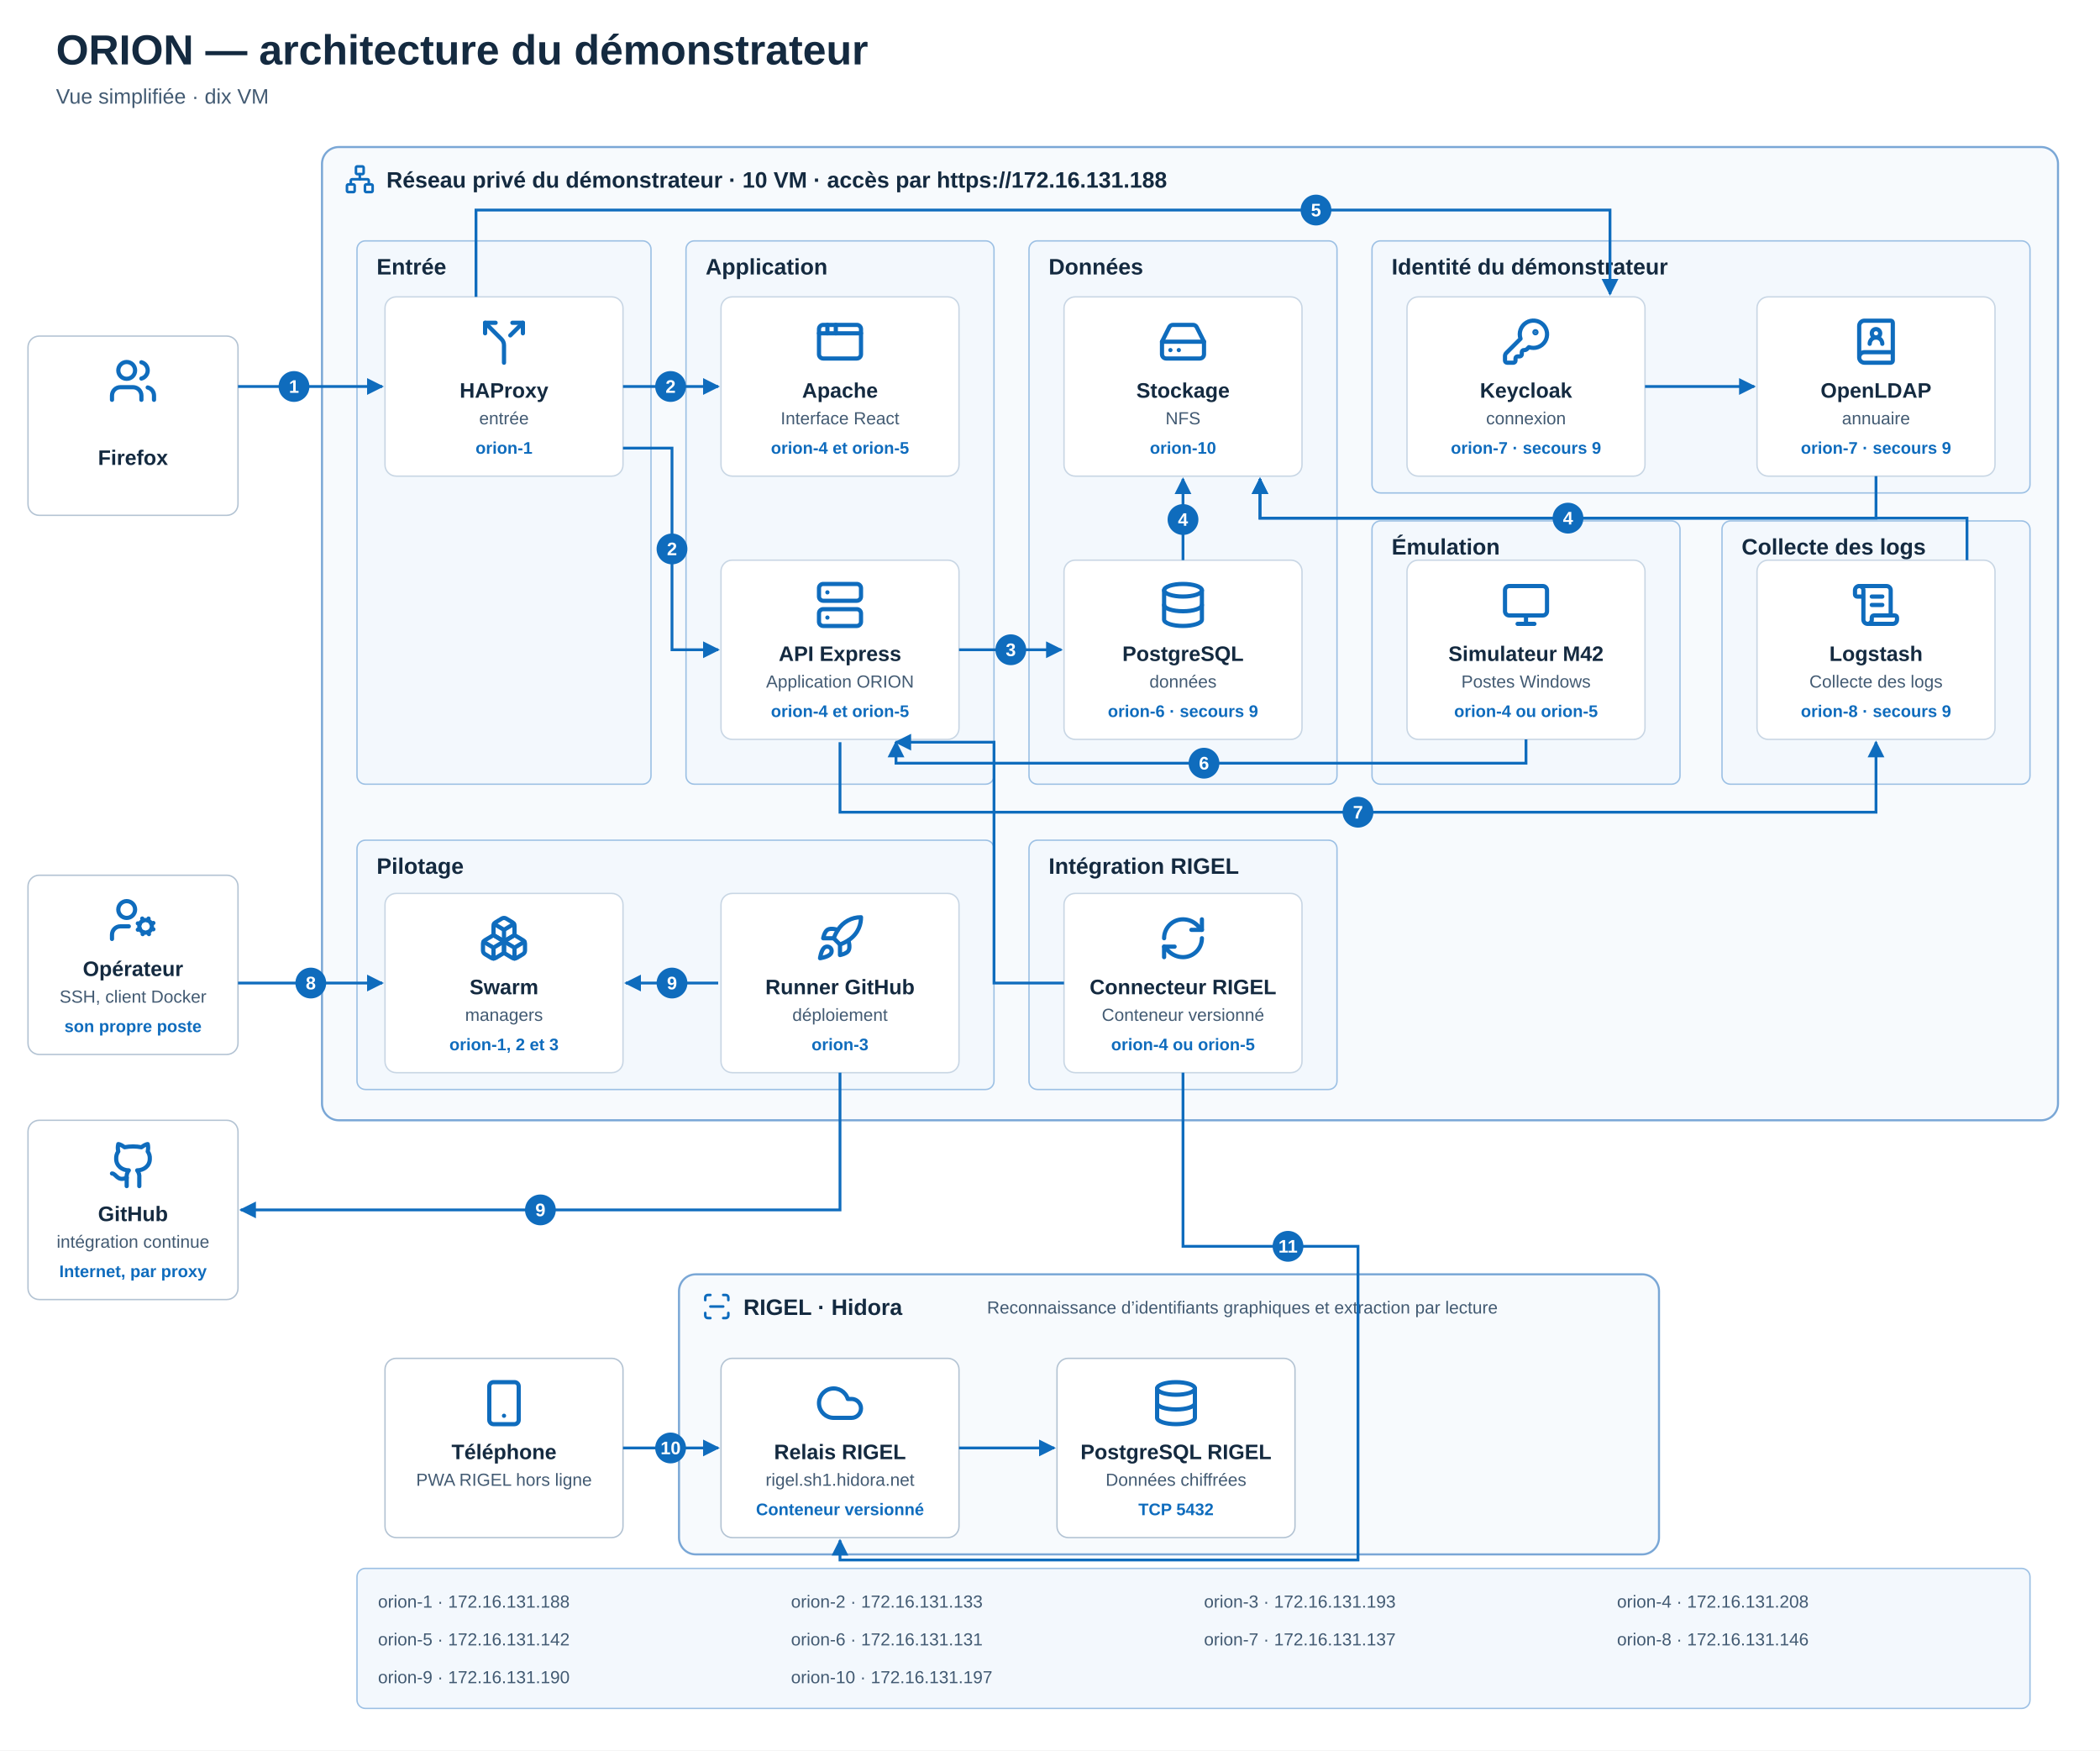
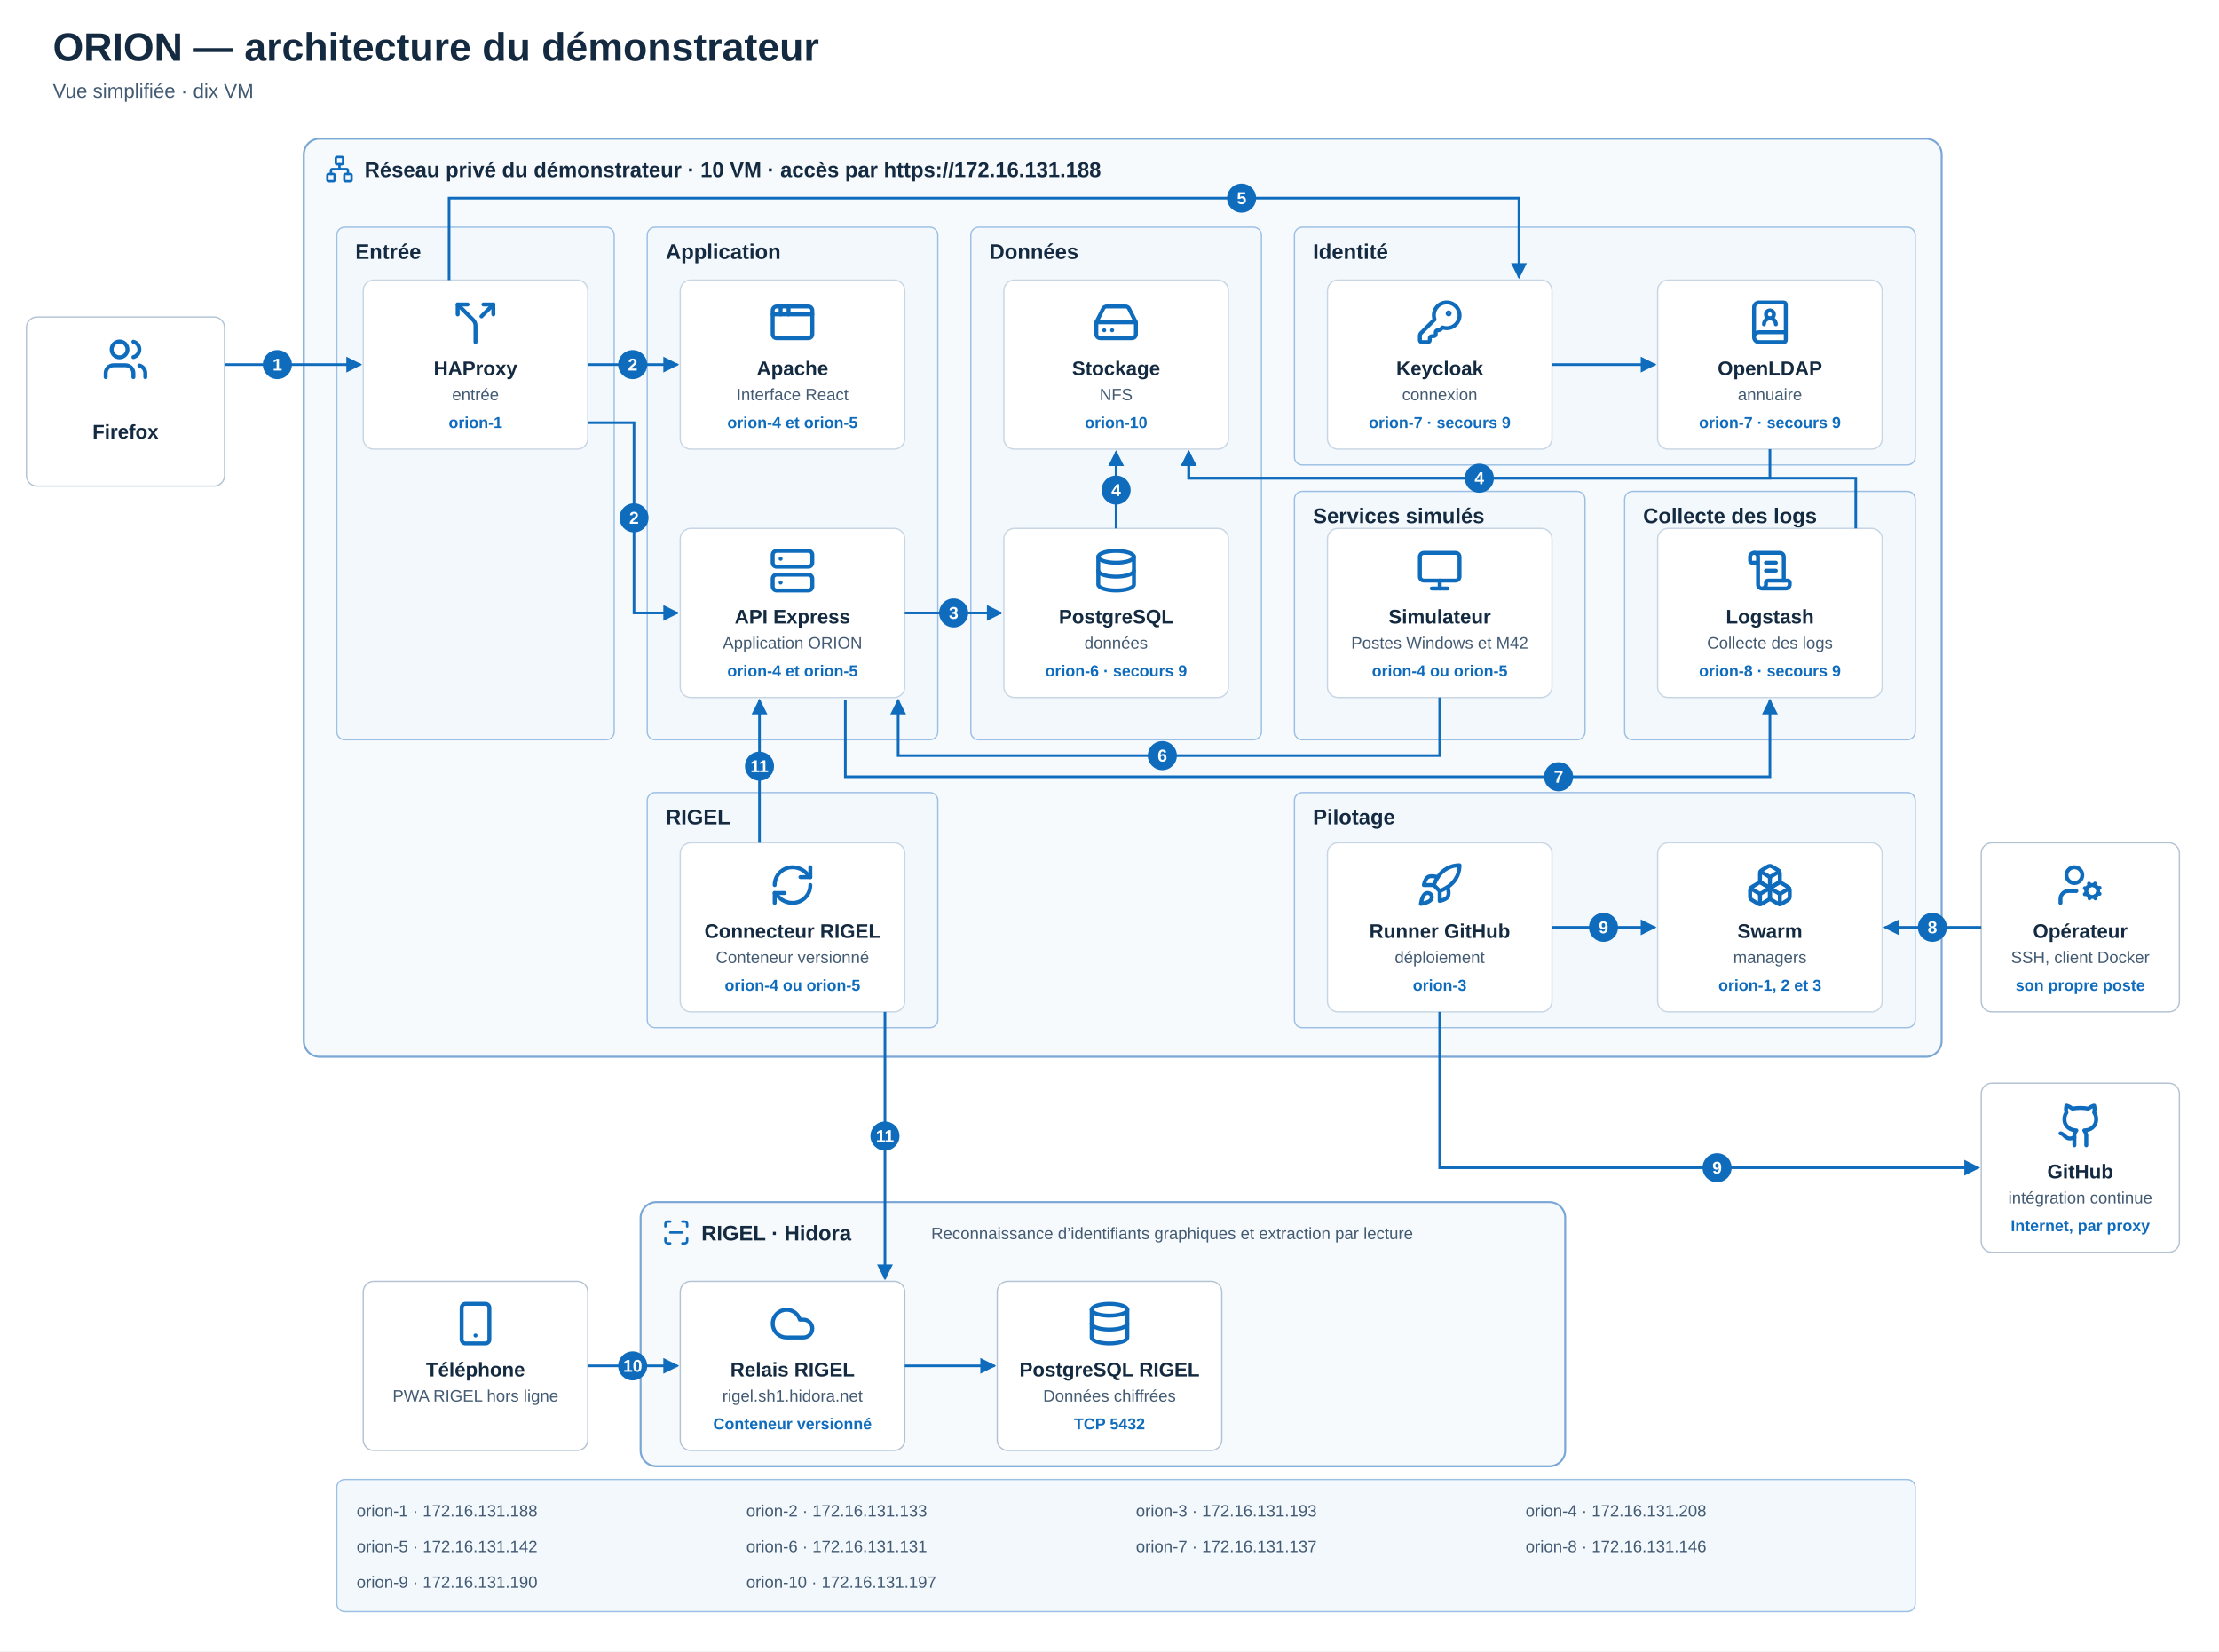
- <svg xmlns="http://www.w3.org/2000/svg" width="1500" height="1250" viewBox="0 0 1500 1250" role="img" aria-labelledby="title desc">
+ <svg xmlns="http://www.w3.org/2000/svg" width="1680" height="1250" viewBox="0 0 1680 1250" role="img" aria-labelledby="title desc">
  <defs>
    <marker id="arrow" viewBox="0 0 10 10" refX="9" refY="5" markerWidth="6" markerHeight="6" orient="auto">
      <path d="M0 0 L10 5 L0 10 Z" fill="#0f6cbd" />
    </marker>
    <marker id="arrow-start" viewBox="0 0 10 10" refX="1" refY="5" markerWidth="6" markerHeight="6" orient="auto">
      <path d="M10 0 L0 5 L10 10 Z" fill="#0f6cbd" />
    </marker>
    <symbol id="i-users" viewBox="0 0 24 24" fill="none" stroke="currentColor" stroke-width="2" stroke-linecap="round" stroke-linejoin="round">
      <path d="M16 21v-2a4 4 0 0 0-4-4H6a4 4 0 0 0-4 4v2" />
      <circle cx="9" cy="7" r="4" />
      <path d="M22 21v-2a4 4 0 0 0-3-3.87" />
      <path d="M16 3.13a4 4 0 0 1 0 7.75" />
    </symbol>
    <symbol id="i-user-cog" viewBox="0 0 24 24" fill="none" stroke="currentColor" stroke-width="2" stroke-linecap="round" stroke-linejoin="round">
      <circle cx="18" cy="15" r="3" />
      <circle cx="9" cy="7" r="4" />
      <path d="M10 15H6a4 4 0 0 0-4 4v2" />
      <path d="m21.7 16.4-.9-.3" />
      <path d="m15.2 13.9-.9-.3" />
      <path d="m16.6 18.7.3-.9" />
      <path d="m19.1 12.2.3-.9" />
      <path d="m19.6 18.7-.4-1" />
      <path d="m16.8 12.3-.4-1" />
      <path d="m14.3 16.6 1-.4" />
      <path d="m20.7 13.8 1-.4" />
    </symbol>
    <symbol id="i-github" viewBox="0 0 24 24" fill="none" stroke="currentColor" stroke-width="2" stroke-linecap="round" stroke-linejoin="round">
      <path d="M15 22v-4a4.8 4.8 0 0 0-1-3.5c3 0 6-2 6-5.5.08-1.25-.27-2.48-1-3.5.28-1.15.28-2.35 0-3.5 0 0-1 0-3 1.5-2.64-.5-5.36-.5-8 0C6 2 5 2 5 2c-.3 1.15-.3 2.35 0 3.5A5.403 5.403 0 0 0 4 9c0 3.5 3 5.5 6 5.5-.39.49-.68 1.05-.85 1.65-.17.6-.22 1.23-.15 1.85v4" />
      <path d="M9 18c-4.51 2-5-2-7-2" />
    </symbol>
    <symbol id="i-network" viewBox="0 0 24 24" fill="none" stroke="currentColor" stroke-width="2" stroke-linecap="round" stroke-linejoin="round">
      <rect x="16" y="16" width="6" height="6" rx="1" />
      <rect x="2" y="16" width="6" height="6" rx="1" />
      <rect x="9" y="2" width="6" height="6" rx="1" />
      <path d="M5 16v-3a1 1 0 0 1 1-1h12a1 1 0 0 1 1 1v3" />
      <path d="M12 12V8" />
    </symbol>
    <symbol id="i-split" viewBox="0 0 24 24" fill="none" stroke="currentColor" stroke-width="2" stroke-linecap="round" stroke-linejoin="round">
      <path d="M16 3h5v5" />
      <path d="M8 3H3v5" />
      <path d="M12 22v-8.3a4 4 0 0 0-1.172-2.872L3 3" />
      <path d="m15 9 6-6" />
    </symbol>
    <symbol id="i-app-window" viewBox="0 0 24 24" fill="none" stroke="currentColor" stroke-width="2" stroke-linecap="round" stroke-linejoin="round">
      <rect x="2" y="4" width="20" height="16" rx="2" />
      <path d="M10 4v4" />
      <path d="M2 8h20" />
      <path d="M6 4v4" />
    </symbol>
    <symbol id="i-server" viewBox="0 0 24 24" fill="none" stroke="currentColor" stroke-width="2" stroke-linecap="round" stroke-linejoin="round">
      <rect width="20" height="8" x="2" y="2" rx="2" ry="2" />
      <rect width="20" height="8" x="2" y="14" rx="2" ry="2" />
      <line x1="6" x2="6.01" y1="6" y2="6" />
      <line x1="6" x2="6.01" y1="18" y2="18" />
    </symbol>
    <symbol id="i-hard-drive" viewBox="0 0 24 24" fill="none" stroke="currentColor" stroke-width="2" stroke-linecap="round" stroke-linejoin="round">
      <line x1="22" x2="2" y1="12" y2="12" />
      <path d="M5.45 5.11 2 12v6a2 2 0 0 0 2 2h16a2 2 0 0 0 2-2v-6l-3.45-6.89A2 2 0 0 0 16.76 4H7.24a2 2 0 0 0-1.79 1.11z" />
      <line x1="6" x2="6.01" y1="16" y2="16" />
      <line x1="10" x2="10.01" y1="16" y2="16" />
    </symbol>
    <symbol id="i-database" viewBox="0 0 24 24" fill="none" stroke="currentColor" stroke-width="2" stroke-linecap="round" stroke-linejoin="round">
      <ellipse cx="12" cy="5" rx="9" ry="3" />
      <path d="M3 5V19A9 3 0 0 0 21 19V5" />
      <path d="M3 12A9 3 0 0 0 21 12" />
    </symbol>
    <symbol id="i-key-round" viewBox="0 0 24 24" fill="none" stroke="currentColor" stroke-width="2" stroke-linecap="round" stroke-linejoin="round">
      <path d="M2.586 17.414A2 2 0 0 0 2 18.828V21a1 1 0 0 0 1 1h3a1 1 0 0 0 1-1v-1a1 1 0 0 1 1-1h1a1 1 0 0 0 1-1v-1a1 1 0 0 1 1-1h.172a2 2 0 0 0 1.414-.586l.814-.814a6.5 6.5 0 1 0-4-4z" />
      <circle cx="16.5" cy="7.5" r=".5" fill="currentColor" />
    </symbol>
    <symbol id="i-book-user" viewBox="0 0 24 24" fill="none" stroke="currentColor" stroke-width="2" stroke-linecap="round" stroke-linejoin="round">
      <path d="M15 13a3 3 0 1 0-6 0" />
      <path d="M4 19.5v-15A2.5 2.5 0 0 1 6.5 2H19a1 1 0 0 1 1 1v18a1 1 0 0 1-1 1H6.5a1 1 0 0 1 0-5H20" />
      <circle cx="12" cy="8" r="2" />
    </symbol>
    <symbol id="i-monitor" viewBox="0 0 24 24" fill="none" stroke="currentColor" stroke-width="2" stroke-linecap="round" stroke-linejoin="round">
      <rect width="20" height="14" x="2" y="3" rx="2" />
      <line x1="8" x2="16" y1="21" y2="21" />
      <line x1="12" x2="12" y1="17" y2="21" />
+     </symbol>
+     <symbol id="i-scroll-text" viewBox="0 0 24 24" fill="none" stroke="currentColor" stroke-width="2" stroke-linecap="round" stroke-linejoin="round">
+       <path d="M15 12h-5" />
+       <path d="M15 8h-5" />
+       <path d="M19 17V5a2 2 0 0 0-2-2H4" />
+       <path d="M8 21h12a2 2 0 0 0 2-2v-1a1 1 0 0 0-1-1H11a1 1 0 0 0-1 1v1a2 2 0 1 1-4 0V5a2 2 0 1 0-4 0v2a1 1 0 0 0 1 1h3" />
+     </symbol>
+     <symbol id="i-refresh-cw" viewBox="0 0 24 24" fill="none" stroke="currentColor" stroke-width="2" stroke-linecap="round" stroke-linejoin="round">
+       <path d="M3 12a9 9 0 0 1 9-9 9.75 9.75 0 0 1 6.74 2.74L21 8" />
+       <path d="M21 3v5h-5" />
+       <path d="M21 12a9 9 0 0 1-9 9 9.75 9.75 0 0 1-6.74-2.74L3 16" />
+       <path d="M8 16H3v5" />
+     </symbol>
+     <symbol id="i-rocket" viewBox="0 0 24 24" fill="none" stroke="currentColor" stroke-width="2" stroke-linecap="round" stroke-linejoin="round">
+       <path d="M4.5 16.5c-1.5 1.26-2 5-2 5s3.74-.5 5-2c.71-.84.7-2.13-.09-2.91a2.18 2.18 0 0 0-2.91-.09z" />
+       <path d="m12 15-3-3a22 22 0 0 1 2-3.95A12.88 12.88 0 0 1 22 2c0 2.72-.78 7.5-6 11a22.35 22.35 0 0 1-4 2z" />
+       <path d="M9 12H4s.55-3.03 2-4c1.62-1.08 5 0 5 0" />
+       <path d="M12 15v5s3.03-.55 4-2c1.08-1.62 0-5 0-5" />
    </symbol>
    <symbol id="i-boxes" viewBox="0 0 24 24" fill="none" stroke="currentColor" stroke-width="2" stroke-linecap="round" stroke-linejoin="round">
      <path d="M2.97 12.92A2 2 0 0 0 2 14.63v3.24a2 2 0 0 0 .97 1.71l3 1.8a2 2 0 0 0 2.06 0L12 19v-5.5l-5-3-4.03 2.42Z" />
      <path d="m7 16.5-4.74-2.85" />
      <path d="m7 16.5 5-3" />
      <path d="M7 16.5v5.17" />
      <path d="M12 13.5V19l3.97 2.38a2 2 0 0 0 2.06 0l3-1.8a2 2 0 0 0 .97-1.71v-3.24a2 2 0 0 0-.97-1.71L17 10.5l-5 3Z" />
      <path d="m17 16.5-5-3" />
      <path d="m17 16.5 4.74-2.85" />
      <path d="M17 16.5v5.17" />
      <path d="M7.97 4.42A2 2 0 0 0 7 6.13v4.37l5 3 5-3V6.13a2 2 0 0 0-.97-1.71l-3-1.8a2 2 0 0 0-2.06 0l-3 1.8Z" />
      <path d="M12 8 7.26 5.15" />
      <path d="m12 8 4.74-2.85" />
      <path d="M12 13.5V8" />
-     </symbol>
-     <symbol id="i-rocket" viewBox="0 0 24 24" fill="none" stroke="currentColor" stroke-width="2" stroke-linecap="round" stroke-linejoin="round">
-       <path d="M4.5 16.5c-1.5 1.26-2 5-2 5s3.74-.5 5-2c.71-.84.7-2.13-.09-2.91a2.18 2.18 0 0 0-2.91-.09z" />
-       <path d="m12 15-3-3a22 22 0 0 1 2-3.95A12.88 12.88 0 0 1 22 2c0 2.72-.78 7.5-6 11a22.35 22.35 0 0 1-4 2z" />
-       <path d="M9 12H4s.55-3.03 2-4c1.62-1.08 5 0 5 0" />
-       <path d="M12 15v5s3.03-.55 4-2c1.08-1.62 0-5 0-5" />
-     </symbol>
-     <symbol id="i-refresh-cw" viewBox="0 0 24 24" fill="none" stroke="currentColor" stroke-width="2" stroke-linecap="round" stroke-linejoin="round">
-       <path d="M3 12a9 9 0 0 1 9-9 9.75 9.75 0 0 1 6.74 2.74L21 8" />
-       <path d="M21 3v5h-5" />
-       <path d="M21 12a9 9 0 0 1-9 9 9.75 9.75 0 0 1-6.74-2.74L3 16" />
-       <path d="M8 16H3v5" />
-     </symbol>
-     <symbol id="i-scroll-text" viewBox="0 0 24 24" fill="none" stroke="currentColor" stroke-width="2" stroke-linecap="round" stroke-linejoin="round">
-       <path d="M15 12h-5" />
-       <path d="M15 8h-5" />
-       <path d="M19 17V5a2 2 0 0 0-2-2H4" />
-       <path d="M8 21h12a2 2 0 0 0 2-2v-1a1 1 0 0 0-1-1H11a1 1 0 0 0-1 1v1a2 2 0 1 1-4 0V5a2 2 0 1 0-4 0v2a1 1 0 0 0 1 1h3" />
    </symbol>
    <symbol id="i-smartphone" viewBox="0 0 24 24" fill="none" stroke="currentColor" stroke-width="2" stroke-linecap="round" stroke-linejoin="round">
      <rect width="14" height="20" x="5" y="2" rx="2" ry="2" />
      <path d="M12 18h.01" />
    </symbol>
    <symbol id="i-scan-line" viewBox="0 0 24 24" fill="none" stroke="currentColor" stroke-width="2" stroke-linecap="round" stroke-linejoin="round">
      <path d="M3 7V5a2 2 0 0 1 2-2h2" />
      <path d="M17 3h2a2 2 0 0 1 2 2v2" />
      <path d="M21 17v2a2 2 0 0 1-2 2h-2" />
      <path d="M7 21H5a2 2 0 0 1-2-2v-2" />
      <path d="M7 12h10" />
    </symbol>
    <symbol id="i-cloud" viewBox="0 0 24 24" fill="none" stroke="currentColor" stroke-width="2" stroke-linecap="round" stroke-linejoin="round">
      <path d="M17.5 19H9a7 7 0 1 1 6.71-9h1.79a4.5 4.5 0 1 1 0 9Z" />
    </symbol>
  </defs>
  <style>
text{font-family:'Segoe UI',Arial,Helvetica,sans-serif;fill:#142a40}
.title{font-size:30px;font-weight:bold}
.body{font-size:15px;fill:#425a72}
.frame,.zname{font-size:16px;font-weight:bold}
.vm{font-size:15px;font-weight:bold}
.service{font-size:14px;font-weight:bold}
.cname{font-size:15px;font-weight:bold}
.crole{font-size:12.5px;fill:#425a72}
.cvm{font-size:12px;font-weight:bold;fill:#0f6cbd}
.caption{font-size:12.5px;fill:#425a72}
.vol{font-size:12.5px;font-weight:bold;fill:#24603d}
.tag{font-size:10.5px;font-weight:bold;fill:#0f6cbd;letter-spacing:.3px}
.tag.host{fill:#a06a00}
.badge{font-size:10.5px;font-weight:bold;fill:#254e78;letter-spacing:.5px}
.step{font-size:13px;font-weight:bold;fill:#fff}
.route{font-size:11.5px;font-weight:bold;fill:#0b4f8a;paint-order:stroke;stroke:#fff;stroke-width:4;stroke-linejoin:round}
.flow{fill:none;stroke:#0f6cbd;stroke-width:2}
.auto{stroke-dasharray:6 4}
</style>
-   <rect width="1500" height="1250" fill="#fff" />
+   <rect width="1680" height="1250" fill="#fff" />
  <text x="40" y="46" class="title" text-anchor="start">ORION — architecture du démonstrateur</text>
  <text x="40" y="74" class="body" text-anchor="start">Vue simplifiée · dix VM</text>
  <rect x="20" y="240" width="150" height="128" rx="8" fill="#fff" stroke="#b3c3d3" />
  <use href="#i-users" x="77" y="254" width="36" height="36" style="color:#0f6cbd" />
  <text x="95" y="332" class="cname" text-anchor="middle">Firefox</text>
-   <rect x="20" y="625" width="150" height="128" rx="8" fill="#fff" stroke="#b3c3d3" />
-   <use href="#i-user-cog" x="77" y="639" width="36" height="36" style="color:#0f6cbd" />
-   <text x="95" y="697" class="cname" text-anchor="middle">Opérateur</text>
-   <text x="95" y="716" class="crole" text-anchor="middle">SSH, client Docker</text>
-   <text x="95" y="737" class="cvm" text-anchor="middle">son propre poste</text>
-   <rect x="20" y="800" width="150" height="128" rx="8" fill="#fff" stroke="#b3c3d3" />
-   <use href="#i-github" x="77" y="814" width="36" height="36" style="color:#0f6cbd" />
-   <text x="95" y="872" class="cname" text-anchor="middle">GitHub</text>
-   <text x="95" y="891" class="crole" text-anchor="middle">intégration continue</text>
-   <text x="95" y="912" class="cvm" text-anchor="middle">Internet, par proxy</text>
+   <rect x="1500" y="638" width="150" height="128" rx="8" fill="#fff" stroke="#b3c3d3" />
+   <use href="#i-user-cog" x="1557" y="652" width="36" height="36" style="color:#0f6cbd" />
+   <text x="1575" y="710" class="cname" text-anchor="middle">Opérateur</text>
+   <text x="1575" y="729" class="crole" text-anchor="middle">SSH, client Docker</text>
+   <text x="1575" y="750" class="cvm" text-anchor="middle">son propre poste</text>
+   <rect x="1500" y="820" width="150" height="128" rx="8" fill="#fff" stroke="#b3c3d3" />
+   <use href="#i-github" x="1557" y="834" width="36" height="36" style="color:#0f6cbd" />
+   <text x="1575" y="892" class="cname" text-anchor="middle">GitHub</text>
+   <text x="1575" y="911" class="crole" text-anchor="middle">intégration continue</text>
+   <text x="1575" y="932" class="cvm" text-anchor="middle">Internet, par proxy</text>
  <rect x="230" y="105" width="1240" height="695" rx="12" fill="#f7fafd" stroke="#7aa7d6" stroke-width="1.5" />
  <use href="#i-network" x="246" y="117" width="22" height="22" style="color:#0f6cbd" />
  <text x="276" y="134" class="frame" text-anchor="start">Réseau privé du démonstrateur · 10 VM · accès par https://172.16.131.188</text>
  <rect x="255" y="172" width="210" height="388" rx="6" fill="#f3f8fd" stroke="#9cc0e4" />
  <text x="269" y="196" class="zname" text-anchor="start">Entrée</text>
  <rect x="490" y="172" width="220" height="388" rx="6" fill="#f3f8fd" stroke="#9cc0e4" />
  <text x="504" y="196" class="zname" text-anchor="start">Application</text>
  <rect x="735" y="172" width="220" height="388" rx="6" fill="#f3f8fd" stroke="#9cc0e4" />
  <text x="749" y="196" class="zname" text-anchor="start">Données</text>
  <rect x="980" y="172" width="470" height="180" rx="6" fill="#f3f8fd" stroke="#9cc0e4" />
-   <text x="994" y="196" class="zname" text-anchor="start">Identité du démonstrateur</text>
+   <text x="994" y="196" class="zname" text-anchor="start">Identité</text>
  <rect x="980" y="372" width="220" height="188" rx="6" fill="#f3f8fd" stroke="#9cc0e4" />
-   <text x="994" y="396" class="zname" text-anchor="start">Émulation</text>
+   <text x="994" y="396" class="zname" text-anchor="start">Services simulés</text>
  <rect x="1230" y="372" width="220" height="188" rx="6" fill="#f3f8fd" stroke="#9cc0e4" />
  <text x="1244" y="396" class="zname" text-anchor="start">Collecte des logs</text>
-   <rect x="255" y="600" width="455" height="178" rx="6" fill="#f3f8fd" stroke="#9cc0e4" />
-   <text x="269" y="624" class="zname" text-anchor="start">Pilotage</text>
-   <rect x="735" y="600" width="220" height="178" rx="6" fill="#f3f8fd" stroke="#9cc0e4" />
-   <text x="749" y="624" class="zname" text-anchor="start">Intégration RIGEL</text>
+   <rect x="490" y="600" width="220" height="178" rx="6" fill="#f3f8fd" stroke="#9cc0e4" />
+   <text x="504" y="624" class="zname" text-anchor="start">RIGEL</text>
+   <rect x="980" y="600" width="470" height="178" rx="6" fill="#f3f8fd" stroke="#9cc0e4" />
+   <text x="994" y="624" class="zname" text-anchor="start">Pilotage</text>
  <rect x="275" y="212" width="170" height="128" rx="8" fill="#fff" stroke="#c8d6e4" />
  <use href="#i-split" x="342" y="226" width="36" height="36" style="color:#0f6cbd" />
  <text x="360" y="284" class="cname" text-anchor="middle">HAProxy</text>
  <text x="360" y="303" class="crole" text-anchor="middle">entrée</text>
  <text x="360" y="324" class="cvm" text-anchor="middle">orion-1</text>
  <rect x="515" y="212" width="170" height="128" rx="8" fill="#fff" stroke="#c8d6e4" />
  <use href="#i-app-window" x="582" y="226" width="36" height="36" style="color:#0f6cbd" />
  <text x="600" y="284" class="cname" text-anchor="middle">Apache</text>
  <text x="600" y="303" class="crole" text-anchor="middle">Interface React</text>
  <text x="600" y="324" class="cvm" text-anchor="middle">orion-4 et orion-5</text>
  <rect x="515" y="400" width="170" height="128" rx="8" fill="#fff" stroke="#c8d6e4" />
  <use href="#i-server" x="582" y="414" width="36" height="36" style="color:#0f6cbd" />
  <text x="600" y="472" class="cname" text-anchor="middle">API Express</text>
  <text x="600" y="491" class="crole" text-anchor="middle">Application ORION</text>
  <text x="600" y="512" class="cvm" text-anchor="middle">orion-4 et orion-5</text>
  <rect x="760" y="212" width="170" height="128" rx="8" fill="#fff" stroke="#c8d6e4" />
  <use href="#i-hard-drive" x="827" y="226" width="36" height="36" style="color:#0f6cbd" />
  <text x="845" y="284" class="cname" text-anchor="middle">Stockage</text>
  <text x="845" y="303" class="crole" text-anchor="middle">NFS</text>
  <text x="845" y="324" class="cvm" text-anchor="middle">orion-10</text>
  <rect x="760" y="400" width="170" height="128" rx="8" fill="#fff" stroke="#c8d6e4" />
  <use href="#i-database" x="827" y="414" width="36" height="36" style="color:#0f6cbd" />
  <text x="845" y="472" class="cname" text-anchor="middle">PostgreSQL</text>
  <text x="845" y="491" class="crole" text-anchor="middle">données</text>
  <text x="845" y="512" class="cvm" text-anchor="middle">orion-6 · secours 9</text>
  <rect x="1005" y="212" width="170" height="128" rx="8" fill="#fff" stroke="#c8d6e4" />
  <use href="#i-key-round" x="1072" y="226" width="36" height="36" style="color:#0f6cbd" />
  <text x="1090" y="284" class="cname" text-anchor="middle">Keycloak</text>
  <text x="1090" y="303" class="crole" text-anchor="middle">connexion</text>
  <text x="1090" y="324" class="cvm" text-anchor="middle">orion-7 · secours 9</text>
  <rect x="1255" y="212" width="170" height="128" rx="8" fill="#fff" stroke="#c8d6e4" />
  <use href="#i-book-user" x="1322" y="226" width="36" height="36" style="color:#0f6cbd" />
  <text x="1340" y="284" class="cname" text-anchor="middle">OpenLDAP</text>
  <text x="1340" y="303" class="crole" text-anchor="middle">annuaire</text>
  <text x="1340" y="324" class="cvm" text-anchor="middle">orion-7 · secours 9</text>
  <rect x="1005" y="400" width="170" height="128" rx="8" fill="#fff" stroke="#c8d6e4" />
  <use href="#i-monitor" x="1072" y="414" width="36" height="36" style="color:#0f6cbd" />
-   <text x="1090" y="472" class="cname" text-anchor="middle">Simulateur M42</text>
-   <text x="1090" y="491" class="crole" text-anchor="middle">Postes Windows</text>
+   <text x="1090" y="472" class="cname" text-anchor="middle">Simulateur</text>
+   <text x="1090" y="491" class="crole" text-anchor="middle">Postes Windows et M42</text>
  <text x="1090" y="512" class="cvm" text-anchor="middle">orion-4 ou orion-5</text>
-   <rect x="275" y="638" width="170" height="128" rx="8" fill="#fff" stroke="#c8d6e4" />
-   <use href="#i-boxes" x="342" y="652" width="36" height="36" style="color:#0f6cbd" />
-   <text x="360" y="710" class="cname" text-anchor="middle">Swarm</text>
-   <text x="360" y="729" class="crole" text-anchor="middle">managers</text>
-   <text x="360" y="750" class="cvm" text-anchor="middle">orion-1, 2 et 3</text>
-   <rect x="515" y="638" width="170" height="128" rx="8" fill="#fff" stroke="#c8d6e4" />
-   <use href="#i-rocket" x="582" y="652" width="36" height="36" style="color:#0f6cbd" />
-   <text x="600" y="710" class="cname" text-anchor="middle">Runner GitHub</text>
-   <text x="600" y="729" class="crole" text-anchor="middle">déploiement</text>
-   <text x="600" y="750" class="cvm" text-anchor="middle">orion-3</text>
-   <rect x="760" y="638" width="170" height="128" rx="8" fill="#fff" stroke="#c8d6e4" />
-   <use href="#i-refresh-cw" x="827" y="652" width="36" height="36" style="color:#0f6cbd" />
-   <text x="845" y="710" class="cname" text-anchor="middle">Connecteur RIGEL</text>
-   <text x="845" y="729" class="crole" text-anchor="middle">Conteneur versionné</text>
-   <text x="845" y="750" class="cvm" text-anchor="middle">orion-4 ou orion-5</text>
  <rect x="1255" y="400" width="170" height="128" rx="8" fill="#fff" stroke="#c8d6e4" />
  <use href="#i-scroll-text" x="1322" y="414" width="36" height="36" style="color:#0f6cbd" />
  <text x="1340" y="472" class="cname" text-anchor="middle">Logstash</text>
  <text x="1340" y="491" class="crole" text-anchor="middle">Collecte des logs</text>
  <text x="1340" y="512" class="cvm" text-anchor="middle">orion-8 · secours 9</text>
+   <rect x="515" y="638" width="170" height="128" rx="8" fill="#fff" stroke="#c8d6e4" />
+   <use href="#i-refresh-cw" x="582" y="652" width="36" height="36" style="color:#0f6cbd" />
+   <text x="600" y="710" class="cname" text-anchor="middle">Connecteur RIGEL</text>
+   <text x="600" y="729" class="crole" text-anchor="middle">Conteneur versionné</text>
+   <text x="600" y="750" class="cvm" text-anchor="middle">orion-4 ou orion-5</text>
+   <rect x="1005" y="638" width="170" height="128" rx="8" fill="#fff" stroke="#c8d6e4" />
+   <use href="#i-rocket" x="1072" y="652" width="36" height="36" style="color:#0f6cbd" />
+   <text x="1090" y="710" class="cname" text-anchor="middle">Runner GitHub</text>
+   <text x="1090" y="729" class="crole" text-anchor="middle">déploiement</text>
+   <text x="1090" y="750" class="cvm" text-anchor="middle">orion-3</text>
+   <rect x="1255" y="638" width="170" height="128" rx="8" fill="#fff" stroke="#c8d6e4" />
+   <use href="#i-boxes" x="1322" y="652" width="36" height="36" style="color:#0f6cbd" />
+   <text x="1340" y="710" class="cname" text-anchor="middle">Swarm</text>
+   <text x="1340" y="729" class="crole" text-anchor="middle">managers</text>
+   <text x="1340" y="750" class="cvm" text-anchor="middle">orion-1, 2 et 3</text>
  <rect x="275" y="970" width="170" height="128" rx="8" fill="#fff" stroke="#b3c3d3" />
  <use href="#i-smartphone" x="342" y="984" width="36" height="36" style="color:#0f6cbd" />
  <text x="360" y="1042" class="cname" text-anchor="middle">Téléphone</text>
  <text x="360" y="1061" class="crole" text-anchor="middle">PWA RIGEL hors ligne</text>
  <rect x="485" y="910" width="700" height="200" rx="12" fill="#f7fafd" stroke="#7aa7d6" stroke-width="1.5" />
  <use href="#i-scan-line" x="501" y="922" width="22" height="22" style="color:#0f6cbd" />
  <text x="531" y="939" class="frame" text-anchor="start">RIGEL · Hidora</text>
  <text x="705" y="938" class="caption" text-anchor="start">Reconnaissance d’identifiants graphiques et extraction par lecture</text>
  <rect x="515" y="970" width="170" height="128" rx="8" fill="#fff" stroke="#b3c3d3" />
  <use href="#i-cloud" x="582" y="984" width="36" height="36" style="color:#0f6cbd" />
  <text x="600" y="1042" class="cname" text-anchor="middle">Relais RIGEL</text>
  <text x="600" y="1061" class="crole" text-anchor="middle">rigel.sh1.hidora.net</text>
  <text x="600" y="1082" class="cvm" text-anchor="middle">Conteneur versionné</text>
  <rect x="755" y="970" width="170" height="128" rx="8" fill="#fff" stroke="#b3c3d3" />
  <use href="#i-database" x="822" y="984" width="36" height="36" style="color:#0f6cbd" />
  <text x="840" y="1042" class="cname" text-anchor="middle">PostgreSQL RIGEL</text>
  <text x="840" y="1061" class="crole" text-anchor="middle">Données chiffrées</text>
  <text x="840" y="1082" class="cvm" text-anchor="middle">TCP 5432</text>
  <rect x="255" y="1120" width="1195" height="100" rx="6" fill="#f3f8fd" stroke="#9cc0e4" />
  <text x="270" y="1148" class="caption" text-anchor="start">orion-1 · 172.16.131.188</text>
  <text x="565" y="1148" class="caption" text-anchor="start">orion-2 · 172.16.131.133</text>
  <text x="860" y="1148" class="caption" text-anchor="start">orion-3 · 172.16.131.193</text>
  <text x="1155" y="1148" class="caption" text-anchor="start">orion-4 · 172.16.131.208</text>
  <text x="270" y="1175" class="caption" text-anchor="start">orion-5 · 172.16.131.142</text>
  <text x="565" y="1175" class="caption" text-anchor="start">orion-6 · 172.16.131.131</text>
  <text x="860" y="1175" class="caption" text-anchor="start">orion-7 · 172.16.131.137</text>
  <text x="1155" y="1175" class="caption" text-anchor="start">orion-8 · 172.16.131.146</text>
  <text x="270" y="1202" class="caption" text-anchor="start">orion-9 · 172.16.131.190</text>
  <text x="565" y="1202" class="caption" text-anchor="start">orion-10 · 172.16.131.197</text>
  <path d="M170 276 L273 276" class="flow" marker-end="url(#arrow)" />
  <circle cx="210" cy="276" r="11" fill="#0f6cbd" />
  <text x="210" y="280.5" class="step" text-anchor="middle">1</text>
  <path d="M445 276 L513 276" class="flow" marker-end="url(#arrow)" />
  <circle cx="479" cy="276" r="11" fill="#0f6cbd" />
  <text x="479" y="280.5" class="step" text-anchor="middle">2</text>
  <path d="M445 320 L480 320 L480 464 L513 464" class="flow" marker-end="url(#arrow)" />
  <circle cx="480" cy="392" r="11" fill="#0f6cbd" />
  <text x="480" y="396.5" class="step" text-anchor="middle">2</text>
  <path d="M685 464 L758 464" class="flow" marker-end="url(#arrow)" />
  <circle cx="722" cy="464" r="11" fill="#0f6cbd" />
  <text x="722" y="468.5" class="step" text-anchor="middle">3</text>
  <path d="M845 400 L845 342" class="flow" marker-end="url(#arrow)" />
  <circle cx="845" cy="371" r="11" fill="#0f6cbd" />
  <text x="845" y="375.5" class="step" text-anchor="middle">4</text>
-   <path d="M1340 340 L1340 370 L900 370 L900 342" class="flow" marker-end="url(#arrow)" />
-   <path d="M1405 400 L1405 370 L900 370 L900 342" class="flow" marker-end="url(#arrow)" />
-   <circle cx="1120" cy="370" r="11" fill="#0f6cbd" />
-   <text x="1120" y="374.5" class="step" text-anchor="middle">4</text>
+   <path d="M1340 340 L1340 362 L900 362 L900 342" class="flow" marker-end="url(#arrow)" />
+   <path d="M1405 400 L1405 362 L900 362 L900 342" class="flow" marker-end="url(#arrow)" />
+   <circle cx="1120" cy="362" r="11" fill="#0f6cbd" />
+   <text x="1120" y="366.5" class="step" text-anchor="middle">4</text>
  <path d="M340 212 L340 150 L1150 150 L1150 210" class="flow" marker-end="url(#arrow)" />
  <circle cx="940" cy="150" r="11" fill="#0f6cbd" />
  <text x="940" y="154.5" class="step" text-anchor="middle">5</text>
  <path d="M1175 276 L1253 276" class="flow" marker-end="url(#arrow)" />
-   <path d="M1090 528 L1090 545 L640 545 L640 530" class="flow" marker-end="url(#arrow)" />
-   <circle cx="860" cy="545" r="11" fill="#0f6cbd" />
-   <text x="860" y="549.5" class="step" text-anchor="middle">6</text>
-   <path d="M600 530 L600 580 L1340 580 L1340 530" class="flow" marker-end="url(#arrow)" />
-   <circle cx="970" cy="580" r="11" fill="#0f6cbd" />
-   <text x="970" y="584.5" class="step" text-anchor="middle">7</text>
-   <path d="M170 702 L273 702" class="flow" marker-end="url(#arrow)" />
-   <circle cx="222" cy="702" r="11" fill="#0f6cbd" />
-   <text x="222" y="706.5" class="step" text-anchor="middle">8</text>
-   <path d="M600 766 L600 864 L172 864" class="flow" marker-end="url(#arrow)" />
-   <circle cx="386" cy="864" r="11" fill="#0f6cbd" />
-   <text x="386" y="868.5" class="step" text-anchor="middle">9</text>
-   <path d="M513 702 L447 702" class="flow" marker-end="url(#arrow)" />
-   <circle cx="480" cy="702" r="11" fill="#0f6cbd" />
-   <text x="480" y="706.5" class="step" text-anchor="middle">9</text>
+   <path d="M1090 528 L1090 572 L680 572 L680 530" class="flow" marker-end="url(#arrow)" />
+   <circle cx="880" cy="572" r="11" fill="#0f6cbd" />
+   <text x="880" y="576.5" class="step" text-anchor="middle">6</text>
+   <path d="M640 530 L640 588 L1340 588 L1340 530" class="flow" marker-end="url(#arrow)" />
+   <circle cx="1180" cy="588" r="11" fill="#0f6cbd" />
+   <text x="1180" y="592.5" class="step" text-anchor="middle">7</text>
+   <path d="M1500 702 L1427 702" class="flow" marker-end="url(#arrow)" />
+   <circle cx="1463" cy="702" r="11" fill="#0f6cbd" />
+   <text x="1463" y="706.5" class="step" text-anchor="middle">8</text>
+   <path d="M1090 766 L1090 884 L1498 884" class="flow" marker-end="url(#arrow)" />
+   <circle cx="1300" cy="884" r="11" fill="#0f6cbd" />
+   <text x="1300" y="888.5" class="step" text-anchor="middle">9</text>
+   <path d="M1175 702 L1253 702" class="flow" marker-end="url(#arrow)" />
+   <circle cx="1214" cy="702" r="11" fill="#0f6cbd" />
+   <text x="1214" y="706.5" class="step" text-anchor="middle">9</text>
  <path d="M445 1034 L513 1034" class="flow" marker-end="url(#arrow)" />
  <circle cx="479" cy="1034" r="11" fill="#0f6cbd" />
  <text x="479" y="1038.5" class="step" text-anchor="middle">10</text>
  <path d="M685 1034 L753 1034" class="flow" marker-end="url(#arrow)" />
-   <path d="M845 766 L845 890 L970 890 L970 1114 L600 1114 L600 1100" class="flow" marker-end="url(#arrow)" />
-   <circle cx="920" cy="890" r="11" fill="#0f6cbd" />
-   <text x="920" y="894.5" class="step" text-anchor="middle">11</text>
-   <path d="M760 702 L710 702 L710 530 L640 530" class="flow" marker-end="url(#arrow)" />
+   <path d="M575 638 L575 530" class="flow" marker-end="url(#arrow)" />
+   <circle cx="575" cy="580" r="11" fill="#0f6cbd" />
+   <text x="575" y="584.5" class="step" text-anchor="middle">11</text>
+   <path d="M670 766 L670 968" class="flow" marker-end="url(#arrow)" />
+   <circle cx="670" cy="860" r="11" fill="#0f6cbd" />
+   <text x="670" y="864.5" class="step" text-anchor="middle">11</text>
</svg>
